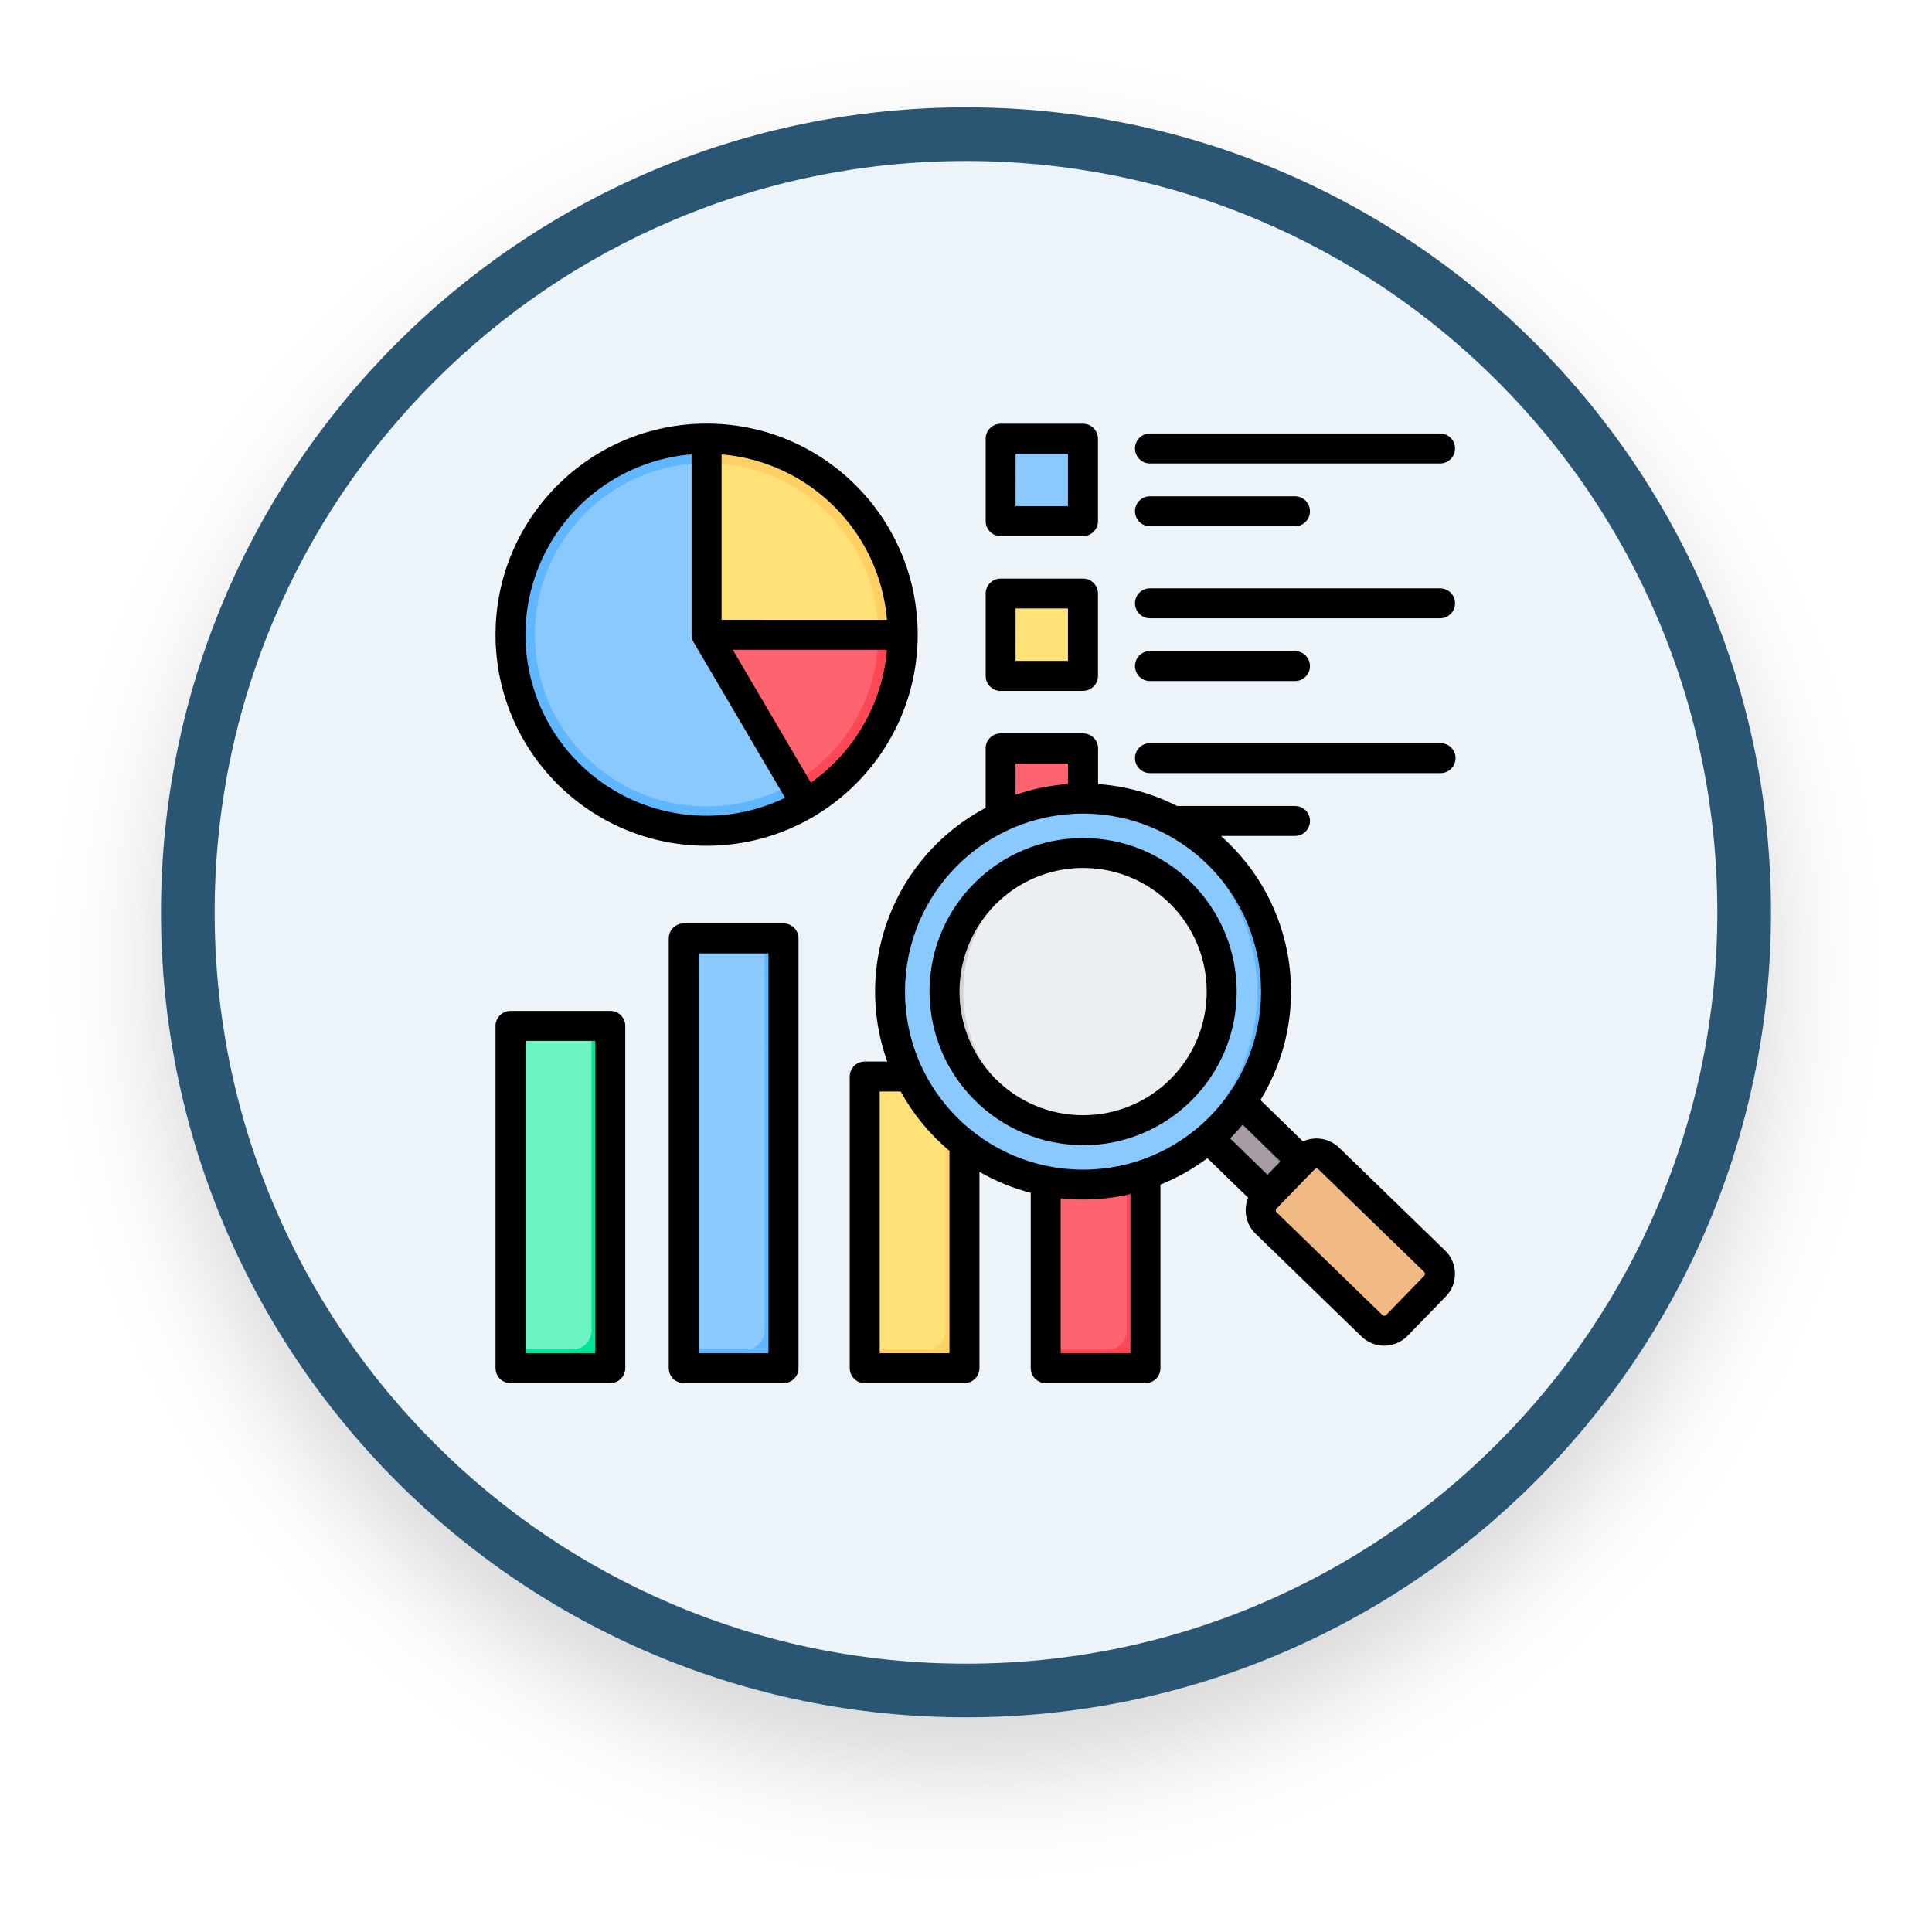
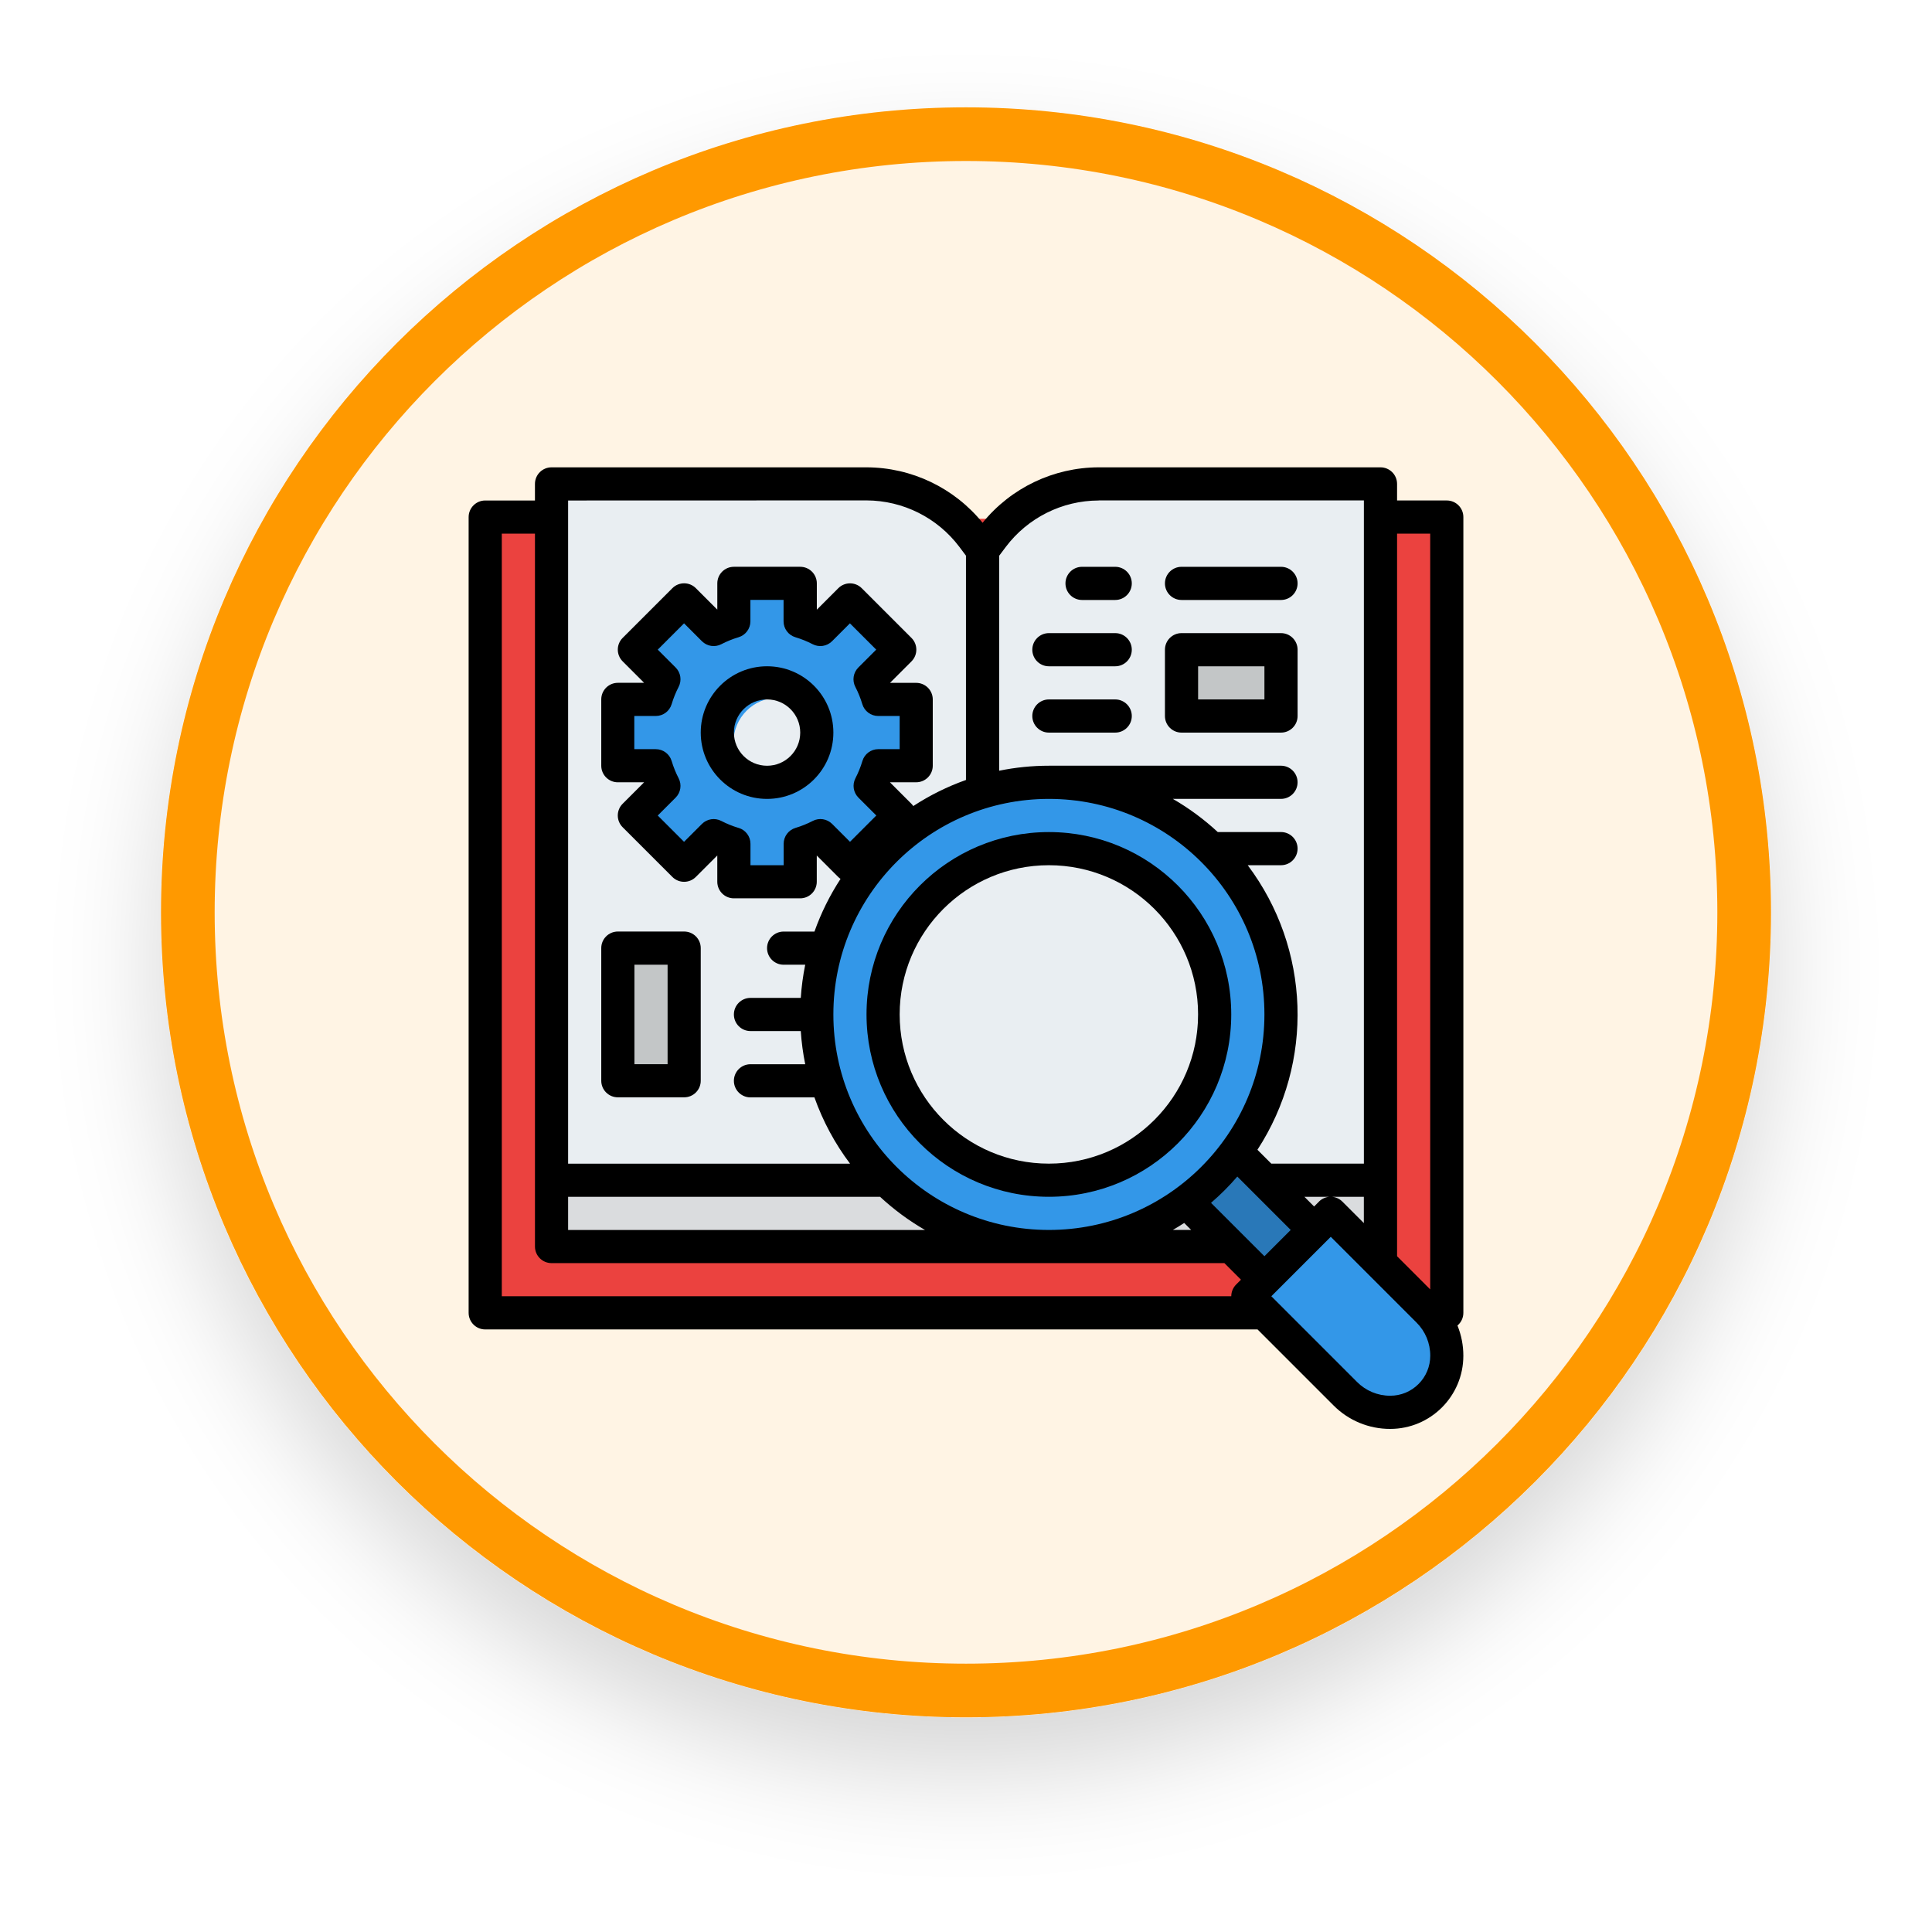
<svg xmlns="http://www.w3.org/2000/svg" width="108" height="108" viewBox="0 0 108 108">
  <defs>
-     <filter id="Path_904820" x="0" y="0" width="108" height="108" filterUnits="userSpaceOnUse">
+     <filter id="Fondo" x="0" y="0" width="108" height="108" filterUnits="userSpaceOnUse">
      <feOffset dy="3" input="SourceAlpha" />
      <feGaussianBlur stdDeviation="3" result="blur" />
      <feFlood flood-opacity="0.161" />
      <feComposite operator="in" in2="blur" />
      <feComposite in="SourceGraphic" />
    </filter>
  </defs>
-   <g id="Group_1143821" data-name="Group 1143821" transform="translate(-726 -6821)">
-     <g transform="matrix(1, 0, 0, 1, 726, 6821)" filter="url(#Path_904820)">
-       <g id="Path_904820-2" data-name="Path 904820" transform="translate(9 6)" fill="#ecf4fa">
-         <path d="M 45 88.5 C 39.127 88.5 33.43 87.35 28.068 85.082 C 22.889 82.891 18.236 79.755 14.241 75.759 C 10.245 71.764 7.109 67.111 4.918 61.932 C 2.65 56.57 1.5 50.873 1.5 45 C 1.5 39.127 2.65 33.43 4.918 28.068 C 7.109 22.889 10.245 18.236 14.241 14.241 C 18.236 10.245 22.889 7.109 28.068 4.918 C 33.43 2.65 39.127 1.5 45 1.5 C 50.873 1.5 56.57 2.65 61.932 4.918 C 67.111 7.109 71.764 10.245 75.759 14.241 C 79.755 18.236 82.891 22.889 85.082 28.068 C 87.35 33.43 88.5 39.127 88.5 45 C 88.5 50.873 87.35 56.57 85.082 61.932 C 82.891 67.111 79.755 71.764 75.759 75.759 C 71.764 79.755 67.111 82.891 61.932 85.082 C 56.57 87.35 50.873 88.5 45 88.5 Z" stroke="none" />
-         <path d="M 45 3 C 39.329 3 33.829 4.11 28.653 6.299 C 23.652 8.415 19.16 11.443 15.302 15.302 C 11.443 19.16 8.415 23.652 6.299 28.653 C 4.11 33.829 3 39.329 3 45 C 3 50.671 4.11 56.171 6.299 61.347 C 8.415 66.348 11.443 70.84 15.302 74.698 C 19.16 78.557 23.652 81.585 28.653 83.701 C 33.829 85.89 39.329 87 45 87 C 50.671 87 56.171 85.89 61.347 83.701 C 66.348 81.585 70.84 78.557 74.698 74.698 C 78.557 70.84 81.585 66.348 83.701 61.347 C 85.89 56.171 87 50.671 87 45 C 87 39.329 85.89 33.829 83.701 28.653 C 81.585 23.652 78.557 19.16 74.698 15.302 C 70.84 11.443 66.348 8.415 61.347 6.299 C 56.171 4.11 50.671 3 45 3 M 45 0 C 69.853 0 90 20.147 90 45 C 90 69.853 69.853 90 45 90 C 20.147 90 0 69.853 0 45 C 0 20.147 20.147 0 45 0 Z" stroke="none" fill="#2a5673" />
-       </g>
-     </g>
-     <g id="Group_1143820" data-name="Group 1143820" transform="translate(785.334 6876.29)">
-       <g id="Group_1143819" data-name="Group 1143819" transform="translate(-35.334 -35.301)">
-         <g id="Group_1143815" data-name="Group 1143815" transform="translate(0 0)">
-           <circle id="Ellipse_11581" data-name="Ellipse 11581" cx="10.958" cy="10.958" r="10.958" transform="translate(0 15.495) rotate(-45)" fill="#60b7ff" />
-           <circle id="Ellipse_11582" data-name="Ellipse 11582" cx="9.596" cy="9.596" r="9.596" transform="translate(5.901 5.898)" fill="#8ac9fe" />
-           <path id="Path_978933" data-name="Path 978933" d="M112.609,112.618h10.958a10.953,10.953,0,0,1-5.478,9.491Z" transform="translate(-97.112 -97.123)" fill="#fd4755" fill-rule="evenodd" />
-           <path id="Path_978934" data-name="Path 978934" d="M112.609,112.618h9.6a9.592,9.592,0,0,1-4.8,8.312Z" transform="translate(-97.112 -97.123)" fill="#fe646f" fill-rule="evenodd" />
-           <path id="Path_978935" data-name="Path 978935" d="M123.567,18.966H112.609V8.008A10.958,10.958,0,0,1,123.567,18.966Z" transform="translate(-97.112 -3.471)" fill="#ffd064" fill-rule="evenodd" />
-           <path id="Path_978936" data-name="Path 978936" d="M122.205,30.6h-9.6v-9.6A9.6,9.6,0,0,1,122.205,30.6Z" transform="translate(-97.112 -15.108)" fill="#ffe177" fill-rule="evenodd" />
-         </g>
-         <g id="Group_1143816" data-name="Group 1143816" transform="translate(31.645 4.247)">
-           <path id="Path_978937" data-name="Path 978937" d="M267.939,5.245h2.826a1.181,1.181,0,0,1,1.179,1.179V9.25a1.181,1.181,0,0,1-1.179,1.179h-2.826A1.181,1.181,0,0,1,266.76,9.25V6.424A1.181,1.181,0,0,1,267.939,5.245Z" transform="translate(-266.76 -5.245)" fill="#8ac9fe" fill-rule="evenodd" />
-           <path id="Path_978938" data-name="Path 978938" d="M267.939,87.87h2.826a1.181,1.181,0,0,1,1.179,1.179v2.826a1.181,1.181,0,0,1-1.179,1.179h-2.826a1.181,1.181,0,0,1-1.179-1.179V89.049A1.181,1.181,0,0,1,267.939,87.87Z" transform="translate(-266.76 -79.215)" fill="#ffe177" fill-rule="evenodd" />
-           <path id="Path_978939" data-name="Path 978939" d="M267.939,170.495h2.826a1.181,1.181,0,0,1,1.179,1.179V174.5a1.181,1.181,0,0,1-1.179,1.179h-2.826a1.181,1.181,0,0,1-1.179-1.179v-2.826A1.181,1.181,0,0,1,267.939,170.495Z" transform="translate(-266.76 -153.185)" fill="#fe646f" fill-rule="evenodd" />
-         </g>
-         <g id="Group_1143817" data-name="Group 1143817" transform="translate(4.539 32.468)">
-           <path id="Path_978940" data-name="Path 978940" d="M198.061,348.359h3.48a1.049,1.049,0,0,1,1.048,1.047v14.21a1.049,1.049,0,0,1-1.048,1.047h-3.48a1.049,1.049,0,0,1-1.048-1.047v-14.21A1.049,1.049,0,0,1,198.061,348.359Z" transform="translate(-177.214 -340.638)" fill="#ffe177" fill-rule="evenodd" />
-           <path id="Path_978941" data-name="Path 978941" d="M201.54,348.359a1.049,1.049,0,0,1,1.048,1.047v14.21a1.049,1.049,0,0,1-1.048,1.047h-3.48a1.049,1.049,0,0,1-1.048-1.047h3.48a1.05,1.05,0,0,0,1.048-1.048Z" transform="translate(-177.214 -340.638)" fill="#ffd064" fill-rule="evenodd" />
-           <path id="Path_978942" data-name="Path 978942" d="M294.647,348.359h3.48a1.049,1.049,0,0,1,1.048,1.047v14.21a1.049,1.049,0,0,1-1.048,1.047h-3.48a1.049,1.049,0,0,1-1.048-1.047v-14.21A1.049,1.049,0,0,1,294.647,348.359Z" transform="translate(-263.682 -340.638)" fill="#fe646f" fill-rule="evenodd" />
-           <path id="Path_978943" data-name="Path 978943" d="M298.126,348.359a1.049,1.049,0,0,1,1.048,1.047v14.21a1.049,1.049,0,0,1-1.048,1.047h-3.48a1.049,1.049,0,0,1-1.048-1.047h3.48a1.049,1.049,0,0,0,1.047-1.048Z" transform="translate(-263.682 -340.638)" fill="#fd4755" fill-rule="evenodd" />
-           <path id="Path_978944" data-name="Path 978944" d="M9.049,321.359h3.48a1.049,1.049,0,0,1,1.048,1.047v17.038a1.049,1.049,0,0,1-1.048,1.048H9.049A1.049,1.049,0,0,1,8,339.444V322.406A1.05,1.05,0,0,1,9.049,321.359Z" transform="translate(-8.001 -316.467)" fill="#6cf5c2" fill-rule="evenodd" />
-           <path id="Path_978945" data-name="Path 978945" d="M12.528,321.359a1.049,1.049,0,0,1,1.048,1.047v17.038a1.049,1.049,0,0,1-1.048,1.048H9.049A1.049,1.049,0,0,1,8,339.444h3.48a1.05,1.05,0,0,0,1.048-1.048Z" transform="translate(-8.001 -316.467)" fill="#00e499" fill-rule="evenodd" />
-           <path id="Path_978946" data-name="Path 978946" d="M101.475,274.655h3.48A1.05,1.05,0,0,1,106,275.7v21.93a1.05,1.05,0,0,1-1.048,1.048h-3.48a1.05,1.05,0,0,1-1.048-1.048V275.7A1.05,1.05,0,0,1,101.475,274.655Z" transform="translate(-90.745 -274.655)" fill="#8ac9fe" fill-rule="evenodd" />
-           <path id="Path_978947" data-name="Path 978947" d="M104.954,274.655A1.05,1.05,0,0,1,106,275.7v21.93a1.05,1.05,0,0,1-1.048,1.048h-3.48a1.05,1.05,0,0,1-1.048-1.048h3.48a1.05,1.05,0,0,0,1.048-1.048Z" transform="translate(-90.745 -274.655)" fill="#60b7ff" fill-rule="evenodd" />
-         </g>
-         <g id="Group_1143818" data-name="Group 1143818" transform="translate(21.279 20.181)">
-           <path id="Path_978948" data-name="Path 978948" d="M375.054,354.859a10.853,10.853,0,0,1-1.831,2.016l4.979,4.881,1.9-1.954Z" transform="translate(-351.705 -334.171)" fill="#a79ba7" fill-rule="evenodd" />
-           <path id="Path_978949" data-name="Path 978949" d="M386.392,354.538a1.251,1.251,0,0,1-.542.727l4.946,4.914.606-.664Z" transform="translate(-363.009 -333.883)" fill="#837683" fill-rule="evenodd" />
-           <path id="Path_978950" data-name="Path 978950" d="M415.917,398.984l2.139-2.2a.984.984,0,0,0-.021-1.387l-5.925-5.75a.984.984,0,0,0-1.387.021l-2.139,2.2a.984.984,0,0,0,.021,1.387l5.925,5.75A.984.984,0,0,0,415.917,398.984Z" transform="translate(-383.115 -365.064)" fill="#f1ba84" fill-rule="evenodd" />
-           <path id="Path_978951" data-name="Path 978951" d="M434.144,389.643l5.925,5.75a.984.984,0,0,1,.021,1.387l-2.139,2.2a.975.975,0,0,1-.266.194.985.985,0,0,0,1.142-.194l2.139-2.2a.984.984,0,0,0-.021-1.387l-5.925-5.75a.985.985,0,0,0-1.121-.173A.966.966,0,0,1,434.144,389.643Z" transform="translate(-406.025 -365.064)" fill="#e3a76f" fill-rule="evenodd" />
-           <circle id="Ellipse_11583" data-name="Ellipse 11583" cx="10.79" cy="10.79" r="10.79" transform="translate(0 15.257) rotate(-45)" fill="#8ac9fe" />
-           <path id="Path_978952" data-name="Path 978952" d="M309.039,200a10.79,10.79,0,0,1,0,21.58q-.263,0-.524-.013a10.79,10.79,0,0,0,0-21.554C308.689,200.006,308.863,200,309.039,200Z" transform="translate(-293.775 -195.534)" fill="#60b7ff" fill-rule="evenodd" />
-           <circle id="Ellipse_11584" data-name="Ellipse 11584" cx="7.748" cy="7.748" r="7.748" transform="translate(4.301 15.257) rotate(-45)" fill="#eceff1" />
-           <path id="Path_978953" data-name="Path 978953" d="M247.3,229.042c.176,0,.351.007.524.018a7.747,7.747,0,0,0,0,15.459c-.173.012-.348.018-.524.018a7.748,7.748,0,1,1,0-15.5Z" transform="translate(-232.036 -221.533)" fill="#d1d1d6" fill-rule="evenodd" />
+   <g id="Group_1144658" data-name="Group 1144658" transform="translate(-273 -4114)">
+     <g id="Group_1144596" data-name="Group 1144596">
+       <g transform="matrix(1, 0, 0, 1, 273, 4114)" filter="url(#Fondo)">
+         <g id="Fondo-2" data-name="Fondo" transform="translate(9 6)" fill="#fff4e4" stroke="#ff9902" stroke-width="3">
+           <circle cx="45" cy="45" r="45" stroke="none" />
+           <circle cx="45" cy="45" r="43.5" fill="none" />
        </g>
      </g>
-       <path id="Path_978954" data-name="Path 978954" d="M15.258,51.964h-3.9V29.616h3.9ZM16.1,27.94H10.522a.838.838,0,0,0-.838.837V52.8a.838.838,0,0,0,.838.838H16.1a.839.839,0,0,0,.838-.838V28.777a.839.839,0,0,0-.838-.837Zm16.745-3.1a6.91,6.91,0,1,1-6.909,6.91A6.918,6.918,0,0,1,32.842,24.838Zm0,15.5a8.586,8.586,0,1,0-8.585-8.585A8.6,8.6,0,0,0,32.842,40.333Zm19.077,7.29-2.14,2.205a.147.147,0,0,1-.2,0l-5.925-5.75a.138.138,0,0,1-.042-.1.134.134,0,0,1,.039-.1l2.139-2.205a.142.142,0,0,1,.1-.042h0a.14.14,0,0,1,.1.039l5.926,5.75a.148.148,0,0,1,0,.2ZM35.494,51.964h-3.9V43.308a11.666,11.666,0,0,0,3.9-.238v8.894Zm-10.118,0h-3.9V37.337h1.173a11.7,11.7,0,0,0,2.727,3.317ZM32.842,21.8a9.952,9.952,0,1,0,9.952,9.952A9.963,9.963,0,0,0,32.842,21.8Zm-3.77-2.8H32V20.15a11.539,11.539,0,0,0-2.93.6Zm14.809,22.24-.729.75L41.067,39.96q.369-.371.7-.773Zm9.2,4.984-5.926-5.75a1.82,1.82,0,0,0-2.019-.349L42.76,37.812a11.608,11.608,0,0,0-2.207-14.76h4.138a.838.838,0,1,0,0-1.676H38.1a11.536,11.536,0,0,0-4.417-1.225V18.157a.838.838,0,0,0-.838-.839H28.234a.838.838,0,0,0-.837.839v3.32a11.626,11.626,0,0,0-5.5,14.183H20.639a.838.838,0,0,0-.838.838V52.8a.838.838,0,0,0,.838.838h5.575a.838.838,0,0,0,.838-.838V41.828A11.544,11.544,0,0,0,29.919,43v9.8a.838.838,0,0,0,.838.838h5.575a.838.838,0,0,0,.838-.838V42.54a11.608,11.608,0,0,0,2.625-1.478l2.28,2.214a1.823,1.823,0,0,0,.411,2.008l5.925,5.75a1.822,1.822,0,0,0,2.572-.039l2.139-2.2a1.821,1.821,0,0,0-.039-2.571ZM5.577,51.964h-3.9V34.508h3.9Zm.838-19.132H.84A.838.838,0,0,0,0,33.67V52.8a.838.838,0,0,0,.838.838H6.415a.838.838,0,0,0,.838-.838V33.67a.838.838,0,0,0-.838-.838ZM35.746,18.7a.838.838,0,0,1,.837-.837H52.8a.838.838,0,1,1,0,1.675H36.584a.838.838,0,0,1-.837-.838Zm-6.674-8.366H32v2.93h-2.93Zm-.838,4.606H32.84a.838.838,0,0,0,.838-.838V9.5a.838.838,0,0,0-.838-.838H28.234A.838.838,0,0,0,27.4,9.5v4.606A.838.838,0,0,0,28.234,14.945Zm7.512-1.386a.838.838,0,0,1,.837-.838h8.107a.838.838,0,1,1,0,1.676H36.584a.839.839,0,0,1-.837-.838Zm0-3.509a.839.839,0,0,1,.837-.838H52.8a.838.838,0,1,1,0,1.676H36.584a.838.838,0,0,1-.837-.838ZM29.072,1.684H32v2.93h-2.93ZM28.234,6.29H32.84a.838.838,0,0,0,.838-.838V.846A.838.838,0,0,0,32.84.008H28.234A.838.838,0,0,0,27.4.846V5.452A.838.838,0,0,0,28.234,6.29ZM35.746,4.9a.838.838,0,0,1,.837-.838h8.107a.838.838,0,1,1,0,1.676H36.584a.839.839,0,0,1-.837-.838Zm0-3.509a.839.839,0,0,1,.837-.838H52.8a.838.838,0,1,1,0,1.676H36.584a.838.838,0,0,1-.837-.838ZM10.96,1.719V11.8a.837.837,0,0,0,.116.424l5.111,8.694a10.119,10.119,0,1,1-5.226-19.2Zm10.924,9.251a10.137,10.137,0,0,0-9.248-9.251v9.248Zm-4.254,9.1-4.367-7.428,8.62,0A10.122,10.122,0,0,1,17.629,20.07ZM11.8,23.6a11.8,11.8,0,1,1,11.8-11.8A11.809,11.809,0,0,1,11.8,23.6Z" transform="translate(-31.634 -31.61)" fill-rule="evenodd" />
+       <g id="Group_1144595" data-name="Group 1144595" transform="translate(283.197 4116.124)">
+         <rect id="Rectangle_405412" data-name="Rectangle 405412" width="54" height="44" transform="translate(16.803 26.876)" fill="#eb423f" />
+         <rect id="Rectangle_405413" data-name="Rectangle 405413" width="46" height="4" transform="translate(20.803 63.876)" fill="#dadcde" />
+         <path id="Path_979517" data-name="Path 979517" d="M102.338,32V70.924H86.583a7.409,7.409,0,0,0-5.562,2.513q-.193.217-.37.453l-.556.741-.556-.741c-.118-.158-.241-.308-.371-.454a7.408,7.408,0,0,0-5.561-2.512H56V32H73.609a7.409,7.409,0,0,1,5.562,2.513q.193.217.37.453l.556.741.556-.741c.118-.158.241-.308.371-.454A7.408,7.408,0,0,1,86.583,32Z" transform="translate(-35.366 -7.073)" fill="#e9eef2" />
+         <rect id="Rectangle_405414" data-name="Rectangle 405414" width="3" height="8" transform="translate(24.803 50.876)" fill="#c3c6c7" />
+         <rect id="Rectangle_405415" data-name="Rectangle 405415" width="6" height="4" transform="translate(55.803 33.876)" fill="#c3c6c7" />
+         <path id="Path_979518" data-name="Path 979518" d="M104.682,90.194V86.487h-2.124a6.448,6.448,0,0,0-.456-1.128l1.653-1.653-2.78-2.78L99.322,82.58a6.449,6.449,0,0,0-1.128-.456V80H94.487v2.124a6.449,6.449,0,0,0-1.128.456l-1.653-1.653-2.78,2.78L90.58,85.36a6.448,6.448,0,0,0-.456,1.128H88v3.707h2.124a6.448,6.448,0,0,0,.456,1.128l-1.653,1.653,2.78,2.78L93.36,94.1a6.449,6.449,0,0,0,1.128.456v2.124h3.707V94.558a6.449,6.449,0,0,0,1.128-.456l1.653,1.653,2.78-2.78L102.1,91.322a6.448,6.448,0,0,0,.456-1.128Z" transform="translate(-63.659 -49.513)" fill="#3397e8" />
+         <circle id="Ellipse_11566" data-name="Ellipse 11566" cx="2.5" cy="2.5" r="2.5" transform="translate(30.803 36.876)" fill="#e9eef2" />
+         <rect id="Rectangle_405416" data-name="Rectangle 405416" width="3.932" height="9.83" transform="translate(53.998 62.924) rotate(-45)" fill="#2978b8" />
+         <circle id="Ellipse_11567" data-name="Ellipse 11567" cx="13" cy="13" r="13" transform="translate(35.803 41.876)" fill="#3397e8" />
+         <ellipse id="Ellipse_11568" data-name="Ellipse 11568" cx="8.5" cy="9.5" rx="8.5" ry="9.5" transform="translate(39.803 44.876)" fill="#e9eef2" />
+         <path id="Path_979519" data-name="Path 979519" d="M402.194,394.194h0a3.164,3.164,0,0,1-2.237.927h0a3.548,3.548,0,0,1-2.509-1.039L392,388.634,396.634,384l5.448,5.448a3.548,3.548,0,0,1,1.039,2.509h0a3.164,3.164,0,0,1-.927,2.237Z" transform="translate(-332.442 -318.296)" fill="#3397e8" />
+         <path id="Path_979520" data-name="Path 979520" d="M71.606,71.265V26.78a.927.927,0,0,0-.927-.927H67.9v-.927A.927.927,0,0,0,66.972,24H51.217a8.384,8.384,0,0,0-6.487,3.1A8.384,8.384,0,0,0,38.242,24H20.634a.927.927,0,0,0-.927.927v.927h-2.78A.927.927,0,0,0,16,26.78V71.265a.927.927,0,0,0,.927.927H60.1l4.25,4.25a4.446,4.446,0,0,0,3.164,1.311,4.091,4.091,0,0,0,4.091-4.091,4.469,4.469,0,0,0-.329-1.689A.924.924,0,0,0,71.606,71.265ZM69.752,27.707V69.954L67.9,68.1V27.707ZM60.485,68.1,57.5,65.116a14.014,14.014,0,0,0,1.47-1.47l2.985,2.985ZM21.561,64.778H39a13.984,13.984,0,0,0,2.511,1.854H21.561ZM36.389,54.583A12.048,12.048,0,1,1,48.437,66.631,12.048,12.048,0,0,1,36.389,54.583Zm-5.3-10.426a5.535,5.535,0,0,1-.965-.39.927.927,0,0,0-1.082.167l-1,1-1.47-1.47,1-1a.927.927,0,0,0,.167-1.082,5.539,5.539,0,0,1-.39-.965.927.927,0,0,0-.888-.662h-1.2V37.9h1.2a.927.927,0,0,0,.888-.662,5.538,5.538,0,0,1,.39-.965.927.927,0,0,0-.167-1.082l-1-1,1.47-1.47,1,1a.927.927,0,0,0,1.082.167,5.534,5.534,0,0,1,.965-.39.927.927,0,0,0,.662-.888v-1.2h1.854v1.2a.927.927,0,0,0,.662.888,5.535,5.535,0,0,1,.965.39.927.927,0,0,0,1.082-.167l1-1,1.47,1.47-1,1a.927.927,0,0,0-.167,1.082,5.538,5.538,0,0,1,.39.965.927.927,0,0,0,.888.662h1.2v1.854H38.9a.927.927,0,0,0-.888.662,5.538,5.538,0,0,1-.39.965.927.927,0,0,0,.167,1.082l1,1-1.47,1.47-1-1a.927.927,0,0,0-1.082-.167,5.534,5.534,0,0,1-.965.39.927.927,0,0,0-.662.888v1.2H31.755v-1.2a.927.927,0,0,0-.662-.888ZM56,66.24l.391.391H55.366Q55.69,66.444,56,66.24Zm7.534-1.191-.271.271-.543-.543h3.323v1.47l-1.2-1.2a.927.927,0,0,0-1.311,0Zm-12.319-39.2H66.045V62.924H60.869l-.775-.775a13.873,13.873,0,0,0-.543-15.907h1.861a.927.927,0,1,0,0-1.854H57.877a13.984,13.984,0,0,0-2.511-1.854h6.045a.927.927,0,1,0,0-1.854H48.437a13.91,13.91,0,0,0-2.78.28V28.943l.371-.494A6.518,6.518,0,0,1,51.217,25.854Zm-12.975,0a6.518,6.518,0,0,1,5.19,2.595l.371.494V41.477a13.858,13.858,0,0,0-2.945,1.458.928.928,0,0,0-.106-.129l-1.2-1.2h1.468a.927.927,0,0,0,.927-.927V36.975a.927.927,0,0,0-.927-.927H39.555l1.2-1.2a.927.927,0,0,0,0-1.311l-2.78-2.78a.927.927,0,0,0-1.311,0l-1.2,1.2h0V30.487a.927.927,0,0,0-.927-.927H30.828a.927.927,0,0,0-.927.927v1.468h0l-1.2-1.2a.927.927,0,0,0-1.311,0l-2.78,2.78a.927.927,0,0,0,0,1.311l1.2,1.2H24.341a.927.927,0,0,0-.927.927v3.707a.927.927,0,0,0,.927.927h1.468l-1.2,1.2a.927.927,0,0,0,0,1.311l2.78,2.78a.927.927,0,0,0,1.311,0l1.2-1.2h0v1.468a.927.927,0,0,0,.927.927h3.707a.927.927,0,0,0,.927-.927V45.7h0l1.2,1.2a.933.933,0,0,0,.129.106,13.858,13.858,0,0,0-1.458,2.945H33.609a.927.927,0,0,0,0,1.854h1.206a13.857,13.857,0,0,0-.248,1.854H31.755a.927.927,0,0,0,0,1.854h2.812a13.857,13.857,0,0,0,.248,1.854h-3.06a.927.927,0,0,0,0,1.854H35.33a13.886,13.886,0,0,0,1.993,3.707H21.561V25.854ZM17.854,70.338V27.707h1.854V67.558a.927.927,0,0,0,.927.927H58.247l.927.927-.271.271a.924.924,0,0,0-.271.655ZM69.1,75.243a2.223,2.223,0,0,1-1.582.655,2.6,2.6,0,0,1-1.854-.768l-4.793-4.793,3.323-3.323,4.793,4.793a2.6,2.6,0,0,1,.768,1.854A2.223,2.223,0,0,1,69.1,75.243Z" />
+         <path id="Path_979521" data-name="Path 979521" d="M80.927,257.268h3.707a.927.927,0,0,0,.927-.927v-7.414a.927.927,0,0,0-.927-.927H80.927a.927.927,0,0,0-.927.927v7.414A.927.927,0,0,0,80.927,257.268Zm.927-7.414h1.854v5.561H81.854Z" transform="translate(-56.586 -198.051)" />
+         <path id="Path_979522" data-name="Path 979522" d="M304.927,73.854h1.854a.927.927,0,1,0,0-1.854h-1.854a.927.927,0,0,0,0,1.854Z" transform="translate(-254.637 -42.439)" />
+         <path id="Path_979523" data-name="Path 979523" d="M352.927,73.854h5.561a.927.927,0,0,0,0-1.854h-5.561a.927.927,0,0,0,0,1.854Z" transform="translate(-297.076 -42.439)" />
+         <path id="Path_979524" data-name="Path 979524" d="M288.927,105.854h3.707a.927.927,0,1,0,0-1.854h-3.707a.927.927,0,0,0,0,1.854Z" transform="translate(-240.49 -70.732)" />
+         <path id="Path_979525" data-name="Path 979525" d="M288.927,137.854h3.707a.927.927,0,1,0,0-1.854h-3.707a.927.927,0,0,0,0,1.854Z" transform="translate(-240.49 -99.025)" />
+         <path id="Path_979526" data-name="Path 979526" d="M352.927,109.561h5.561a.927.927,0,0,0,.927-.927v-3.707a.927.927,0,0,0-.927-.927h-5.561a.927.927,0,0,0-.927.927v3.707A.927.927,0,0,0,352.927,109.561Zm.927-3.707h3.707v1.854h-3.707Z" transform="translate(-297.076 -70.732)" />
+         <path id="Path_979527" data-name="Path 979527" d="M218.194,200a10.194,10.194,0,1,0,10.194,10.194A10.194,10.194,0,0,0,218.194,200Zm0,18.535a8.341,8.341,0,1,1,8.341-8.341A8.341,8.341,0,0,1,218.194,218.535Z" transform="translate(-169.758 -155.611)" />
+         <path id="Path_979528" data-name="Path 979528" d="M135.414,123.707a3.707,3.707,0,1,0-3.707,3.707A3.707,3.707,0,0,0,135.414,123.707Zm-5.561,0a1.854,1.854,0,1,1,1.854,1.854A1.854,1.854,0,0,1,129.854,123.707Z" transform="translate(-99.025 -84.879)" />
+       </g>
    </g>
  </g>
</svg>
